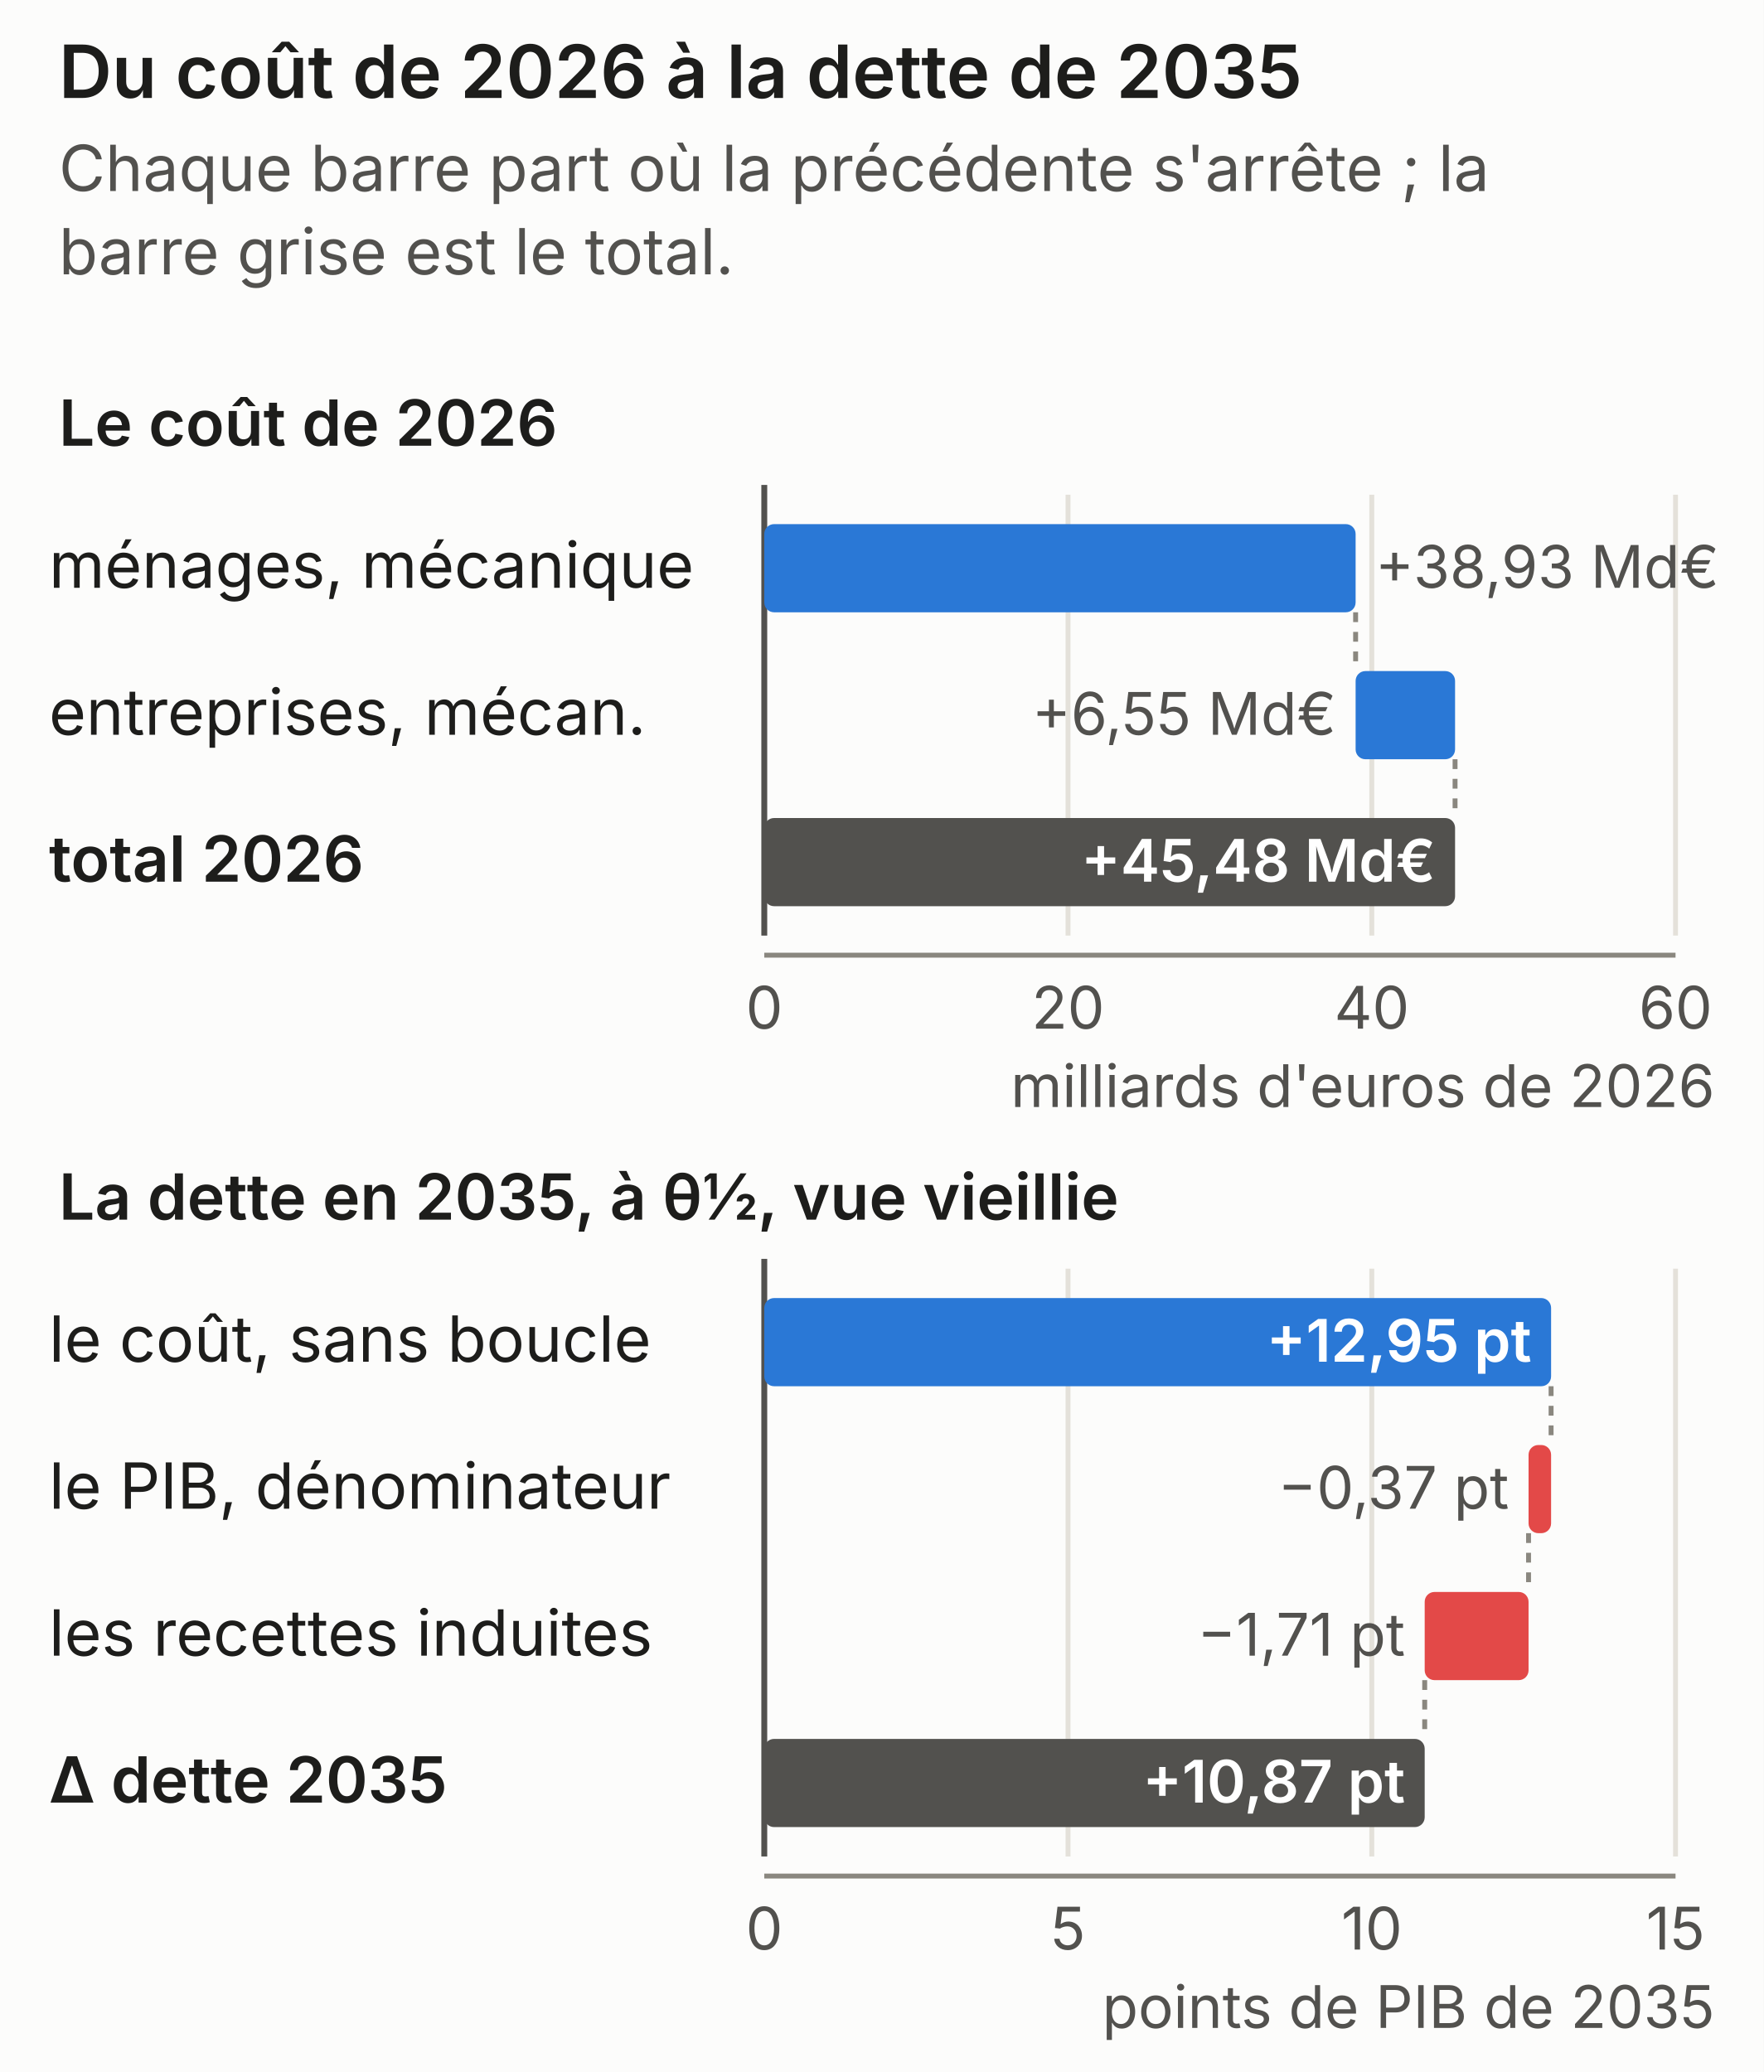
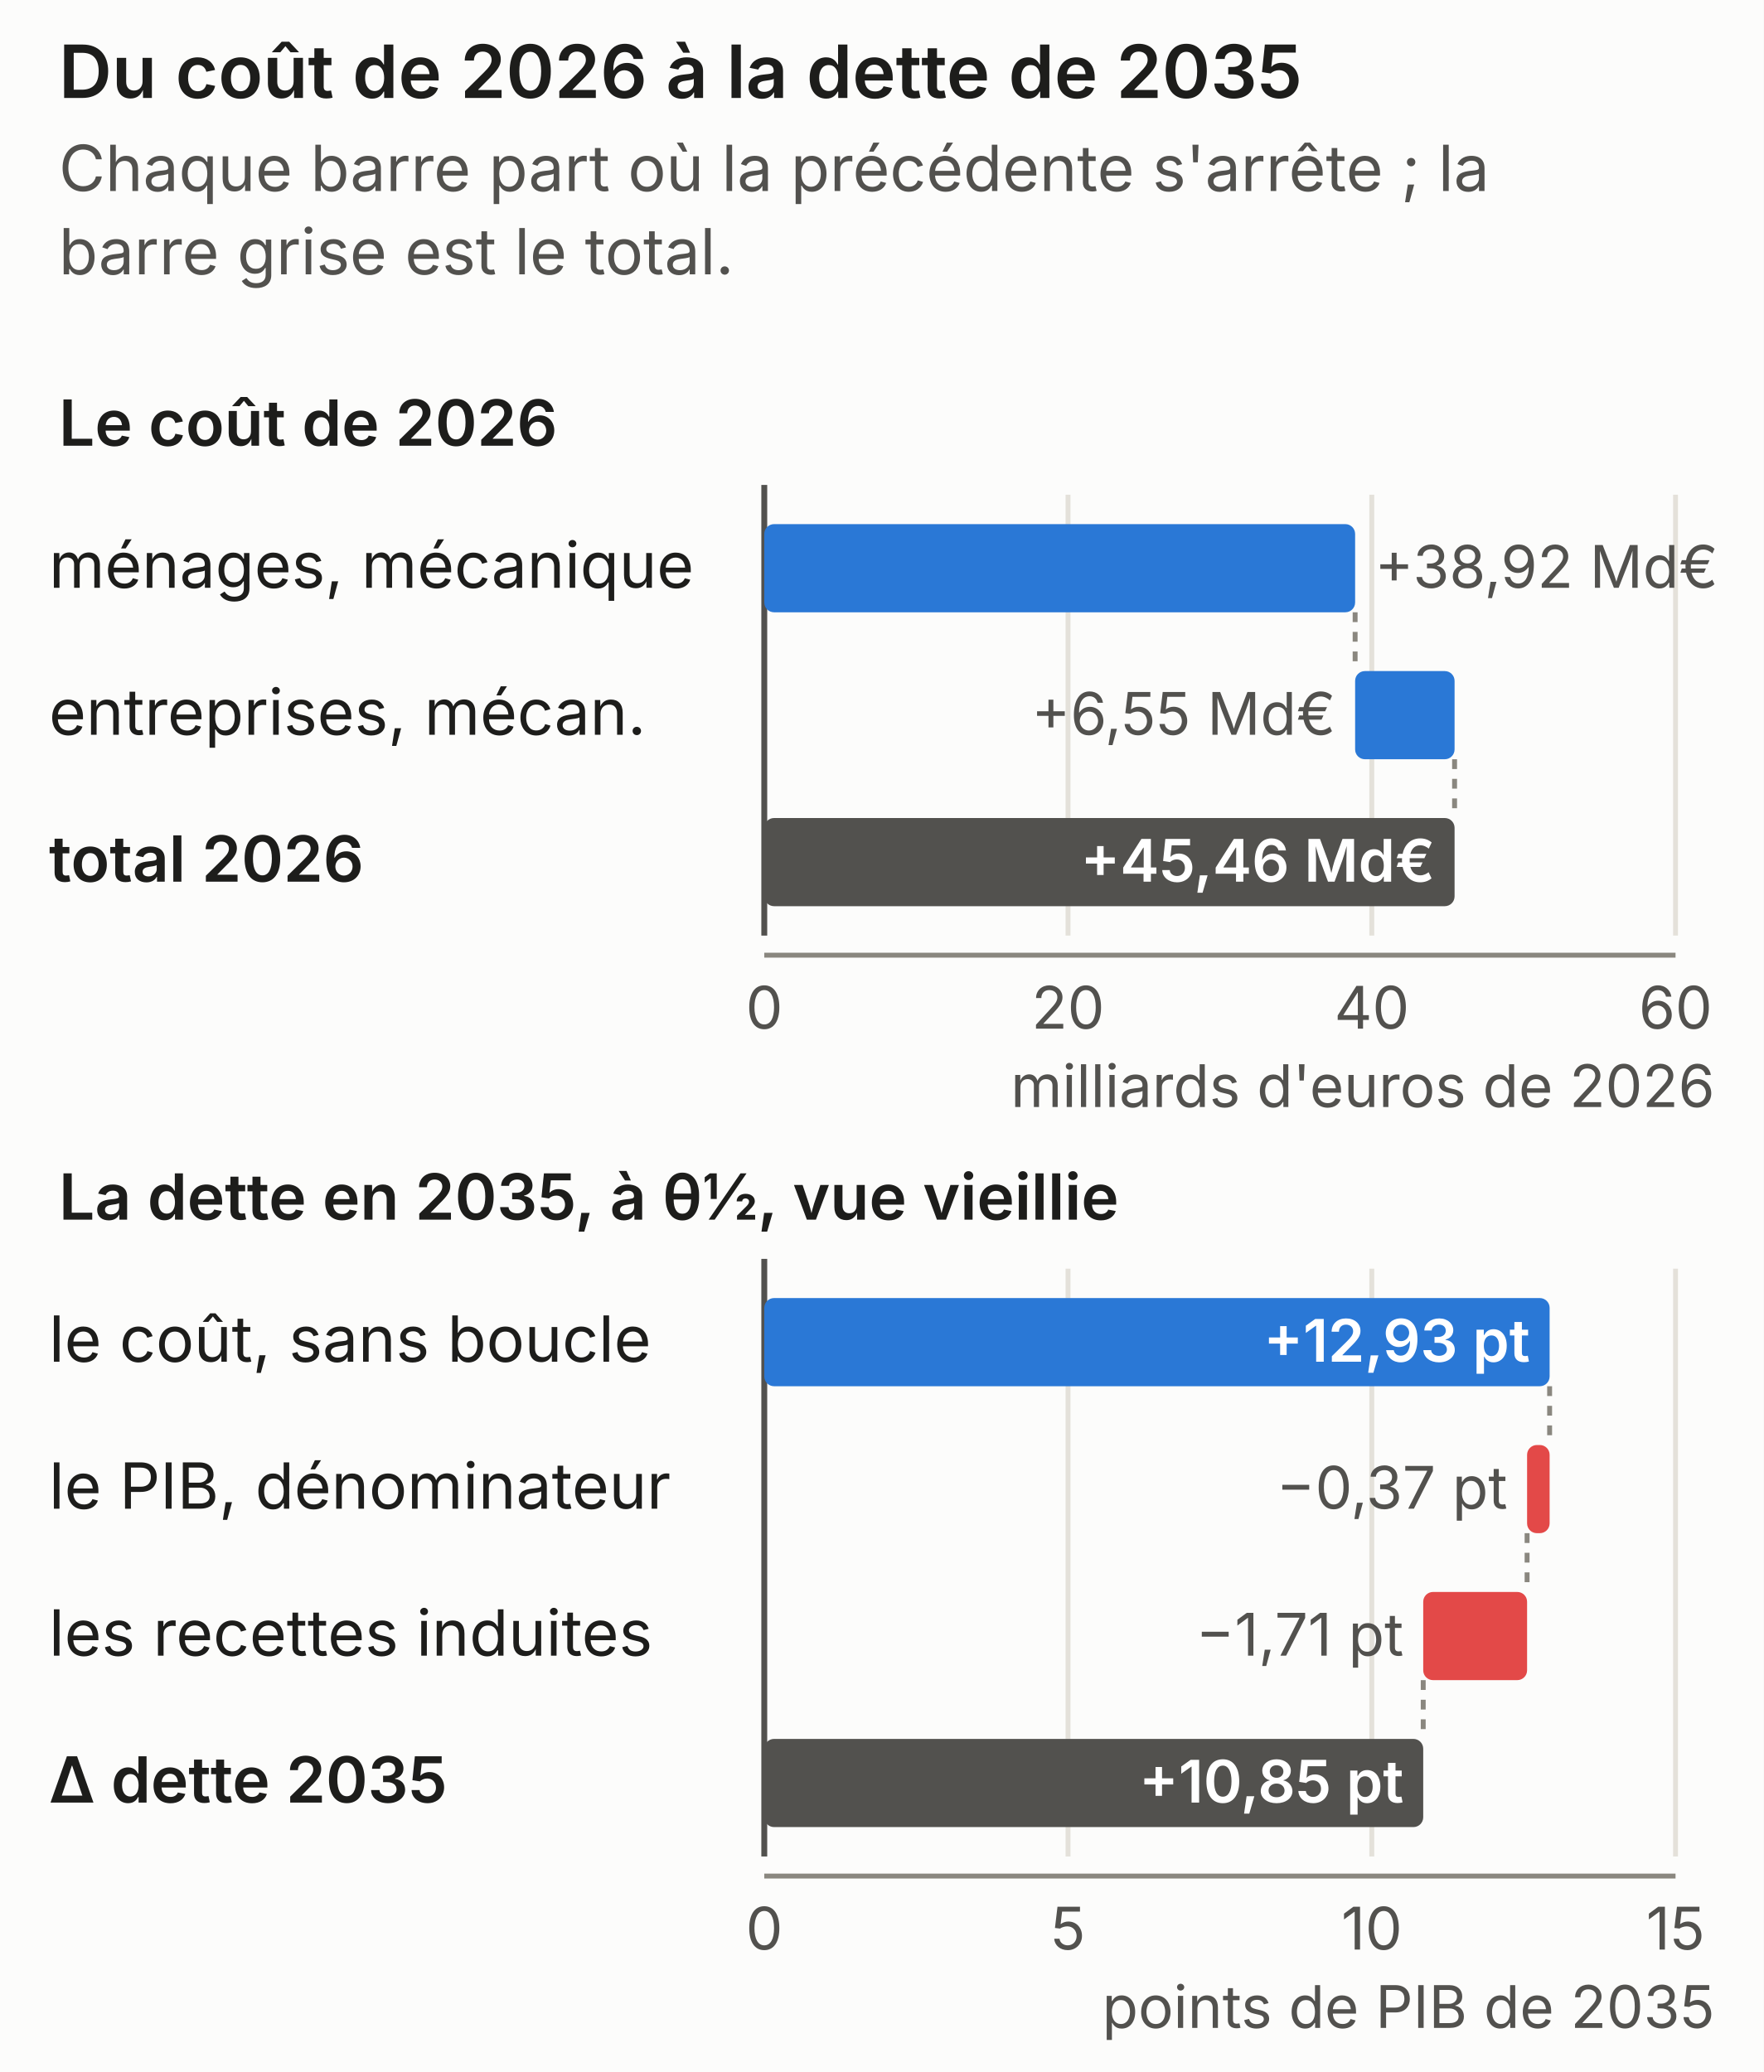
<svg xmlns="http://www.w3.org/2000/svg" viewBox="0 0 360 423" width="360" height="423" role="img" aria-labelledby="pres2027_retailleau_programme-cascade-t pres2027_retailleau_programme-cascade-d" font-size="13">
  <style>.g-fond{fill:#fcfcfb}.g-encre{fill:#1d1d1b}.g-doux{fill:#52514e}
.g-axe{stroke:#8a877f}.g-grille{stroke:#e4e1da}.g-zero{stroke:#52514e}
.g-s1{stroke:#2a78d6}.g-s2{stroke:#eb6834}.g-s3{stroke:#1baf7a}.g-s4{stroke:#6250d6}
.g-f1{fill:#2a78d6}.g-f2{fill:#eb6834}.g-f3{fill:#1baf7a}.g-f4{fill:#6250d6}
.g-bande{fill:#2a78d6;fill-opacity:.16}.g-plus{fill:#2a78d6}.g-moins{fill:#e34948}
.g-total{fill:#52514e}.g-lien{stroke:#8a877f}.g-sur{fill:#ffffff}
@media (prefers-color-scheme: dark){
.g-fond{fill:#1a1a19}.g-encre{fill:#ece9e2}.g-doux{fill:#c3c2b7}
.g-axe{stroke:#8f8b80}.g-grille{stroke:#33322f}.g-zero{stroke:#c3c2b7}
.g-s1{stroke:#3987e5}.g-s2{stroke:#d95926}.g-s3{stroke:#199e70}.g-s4{stroke:#9085e9}
.g-f1{fill:#3987e5}.g-f2{fill:#d95926}.g-f3{fill:#199e70}.g-f4{fill:#9085e9}
.g-bande{fill:#3987e5;fill-opacity:.24}.g-plus{fill:#3987e5}.g-moins{fill:#e66767}
.g-total{fill:#6b6862}.g-lien{stroke:#8f8b80}}
text{font-family:system-ui,-apple-system,"Segoe UI",sans-serif}</style>
  <rect class="g-fond" fill="#fcfcfb" x="0" y="0" width="360" height="423" />
  <text class="g-encre" fill="#1d1d1b" x="12" y="20" text-anchor="start" font-size="15" font-weight="600">Du coût de 2026 à la dette de 2035</text>
  <text class="g-doux" fill="#52514e" x="12" y="39" text-anchor="start">Chaque barre part où la précédente s'arrête ; la</text>
  <text class="g-doux" fill="#52514e" x="12" y="56" text-anchor="start">barre grise est le total.</text>
  <text class="g-encre" fill="#1d1d1b" x="12" y="91" text-anchor="start" font-weight="600">Le coût de 2026</text>
  <line class="g-grille" stroke="#e4e1da" stroke-width="1" x1="156" y1="101" x2="156" y2="191" />
  <line class="g-grille" stroke="#e4e1da" stroke-width="1" x1="218" y1="101" x2="218" y2="191" />
  <line class="g-grille" stroke="#e4e1da" stroke-width="1" x1="280" y1="101" x2="280" y2="191" />
  <line class="g-grille" stroke="#e4e1da" stroke-width="1" x1="342" y1="101" x2="342" y2="191" />
  <line class="g-zero" stroke="#52514e" stroke-width="1.2" x1="156" y1="99" x2="156" y2="191" />
-   <rect class="g-plus" fill="#2a78d6" x="156" y="107" width="120.7" height="18" rx="2" />
-   <line class="g-lien" stroke="#8a877f" stroke-width="1" stroke-dasharray="2 2" x1="276.7" y1="125" x2="276.7" y2="137" />
+   <rect class="g-plus" fill="#2a78d6" x="156" y="107" width="120.6" height="18" rx="2" />
+   <line class="g-lien" stroke="#8a877f" stroke-width="1" stroke-dasharray="2 2" x1="276.6" y1="125" x2="276.6" y2="137" />
  <text class="g-encre" fill="#1d1d1b" x="10" y="120" text-anchor="start">ménages, mécanique</text>
-   <text class="g-doux" fill="#52514e" x="280.7" y="120" text-anchor="start" font-size="12">+38,93 Md€</text>
-   <rect class="g-plus" fill="#2a78d6" x="276.7" y="137" width="20.3" height="18" rx="2" />
-   <line class="g-lien" stroke="#8a877f" stroke-width="1" stroke-dasharray="2 2" x1="297" y1="155" x2="297" y2="167" />
+   <text class="g-doux" fill="#52514e" x="280.6" y="120" text-anchor="start" font-size="12">+38,92 Md€</text>
+   <rect class="g-plus" fill="#2a78d6" x="276.6" y="137" width="20.3" height="18" rx="2" />
+   <line class="g-lien" stroke="#8a877f" stroke-width="1" stroke-dasharray="2 2" x1="296.9" y1="155" x2="296.9" y2="167" />
  <text class="g-encre" fill="#1d1d1b" x="10" y="150" text-anchor="start">entreprises, mécan.</text>
-   <text class="g-doux" fill="#52514e" x="272.7" y="150" text-anchor="end" font-size="12">+6,55 Md€</text>
-   <rect class="g-total" fill="#52514e" x="156" y="167" width="141" height="18" rx="2" />
+   <text class="g-doux" fill="#52514e" x="272.6" y="150" text-anchor="end" font-size="12">+6,55 Md€</text>
+   <rect class="g-total" fill="#52514e" x="156" y="167" width="140.9" height="18" rx="2" />
  <text class="g-encre" fill="#1d1d1b" x="10" y="180" text-anchor="start" font-weight="600">total 2026</text>
-   <text class="g-sur" fill="#ffffff" x="293" y="180" text-anchor="end" font-size="12" font-weight="600">+45,48 Md€</text>
+   <text class="g-sur" fill="#ffffff" x="292.9" y="180" text-anchor="end" font-size="12" font-weight="600">+45,46 Md€</text>
  <line class="g-axe" stroke="#8a877f" stroke-width="1" x1="156" y1="195" x2="342" y2="195" />
  <text class="g-doux" fill="#52514e" x="156" y="210" text-anchor="middle" font-size="12">0</text>
  <text class="g-doux" fill="#52514e" x="218" y="210" text-anchor="middle" font-size="12">20</text>
  <text class="g-doux" fill="#52514e" x="280" y="210" text-anchor="middle" font-size="12">40</text>
  <text class="g-doux" fill="#52514e" x="342" y="210" text-anchor="middle" font-size="12">60</text>
  <text class="g-doux" fill="#52514e" x="350" y="226" text-anchor="end" font-size="12">milliards d'euros de 2026</text>
  <text class="g-encre" fill="#1d1d1b" x="12" y="249" text-anchor="start" font-weight="600">La dette en 2035, à θ½, vue vieillie</text>
  <line class="g-grille" stroke="#e4e1da" stroke-width="1" x1="156" y1="259" x2="156" y2="379" />
  <line class="g-grille" stroke="#e4e1da" stroke-width="1" x1="218" y1="259" x2="218" y2="379" />
  <line class="g-grille" stroke="#e4e1da" stroke-width="1" x1="280" y1="259" x2="280" y2="379" />
  <line class="g-grille" stroke="#e4e1da" stroke-width="1" x1="342" y1="259" x2="342" y2="379" />
  <line class="g-zero" stroke="#52514e" stroke-width="1.2" x1="156" y1="257" x2="156" y2="379" />
-   <rect class="g-plus" fill="#2a78d6" x="156" y="265" width="160.6" height="18" rx="2" />
-   <line class="g-lien" stroke="#8a877f" stroke-width="1" stroke-dasharray="2 2" x1="316.6" y1="283" x2="316.6" y2="295" />
+   <rect class="g-plus" fill="#2a78d6" x="156" y="265" width="160.3" height="18" rx="2" />
+   <line class="g-lien" stroke="#8a877f" stroke-width="1" stroke-dasharray="2 2" x1="316.3" y1="283" x2="316.3" y2="295" />
  <text class="g-encre" fill="#1d1d1b" x="10" y="278" text-anchor="start">le coût, sans boucle</text>
-   <text class="g-sur" fill="#ffffff" x="312.6" y="278" text-anchor="end" font-size="12" font-weight="600">+12,95 pt</text>
-   <rect class="g-moins" fill="#e34948" x="312" y="295" width="4.6" height="18" rx="2" />
-   <line class="g-lien" stroke="#8a877f" stroke-width="1" stroke-dasharray="2 2" x1="312" y1="313" x2="312" y2="325" />
+   <text class="g-sur" fill="#ffffff" x="312.3" y="278" text-anchor="end" font-size="12" font-weight="600">+12,93 pt</text>
+   <rect class="g-moins" fill="#e34948" x="311.7" y="295" width="4.6" height="18" rx="2" />
+   <line class="g-lien" stroke="#8a877f" stroke-width="1" stroke-dasharray="2 2" x1="311.7" y1="313" x2="311.7" y2="325" />
  <text class="g-encre" fill="#1d1d1b" x="10" y="308" text-anchor="start">le PIB, dénominateur</text>
-   <text class="g-doux" fill="#52514e" x="308" y="308" text-anchor="end" font-size="12">−0,37 pt</text>
-   <rect class="g-moins" fill="#e34948" x="290.8" y="325" width="21.2" height="18" rx="2" />
-   <line class="g-lien" stroke="#8a877f" stroke-width="1" stroke-dasharray="2 2" x1="290.8" y1="343" x2="290.8" y2="355" />
+   <text class="g-doux" fill="#52514e" x="307.7" y="308" text-anchor="end" font-size="12">−0,37 pt</text>
+   <rect class="g-moins" fill="#e34948" x="290.5" y="325" width="21.2" height="18" rx="2" />
+   <line class="g-lien" stroke="#8a877f" stroke-width="1" stroke-dasharray="2 2" x1="290.5" y1="343" x2="290.5" y2="355" />
  <text class="g-encre" fill="#1d1d1b" x="10" y="338" text-anchor="start">les recettes induites</text>
-   <text class="g-doux" fill="#52514e" x="286.8" y="338" text-anchor="end" font-size="12">−1,71 pt</text>
-   <rect class="g-total" fill="#52514e" x="156" y="355" width="134.8" height="18" rx="2" />
+   <text class="g-doux" fill="#52514e" x="286.5" y="338" text-anchor="end" font-size="12">−1,71 pt</text>
+   <rect class="g-total" fill="#52514e" x="156" y="355" width="134.5" height="18" rx="2" />
  <text class="g-encre" fill="#1d1d1b" x="10" y="368" text-anchor="start" font-weight="600">Δ dette 2035</text>
-   <text class="g-sur" fill="#ffffff" x="286.8" y="368" text-anchor="end" font-size="12" font-weight="600">+10,87 pt</text>
+   <text class="g-sur" fill="#ffffff" x="286.5" y="368" text-anchor="end" font-size="12" font-weight="600">+10,85 pt</text>
  <line class="g-axe" stroke="#8a877f" stroke-width="1" x1="156" y1="383" x2="342" y2="383" />
  <text class="g-doux" fill="#52514e" x="156" y="398" text-anchor="middle" font-size="12">0</text>
  <text class="g-doux" fill="#52514e" x="218" y="398" text-anchor="middle" font-size="12">5</text>
  <text class="g-doux" fill="#52514e" x="280" y="398" text-anchor="middle" font-size="12">10</text>
  <text class="g-doux" fill="#52514e" x="342" y="398" text-anchor="middle" font-size="12">15</text>
  <text class="g-doux" fill="#52514e" x="350" y="414" text-anchor="end" font-size="12">points de PIB de 2035</text>
</svg>
